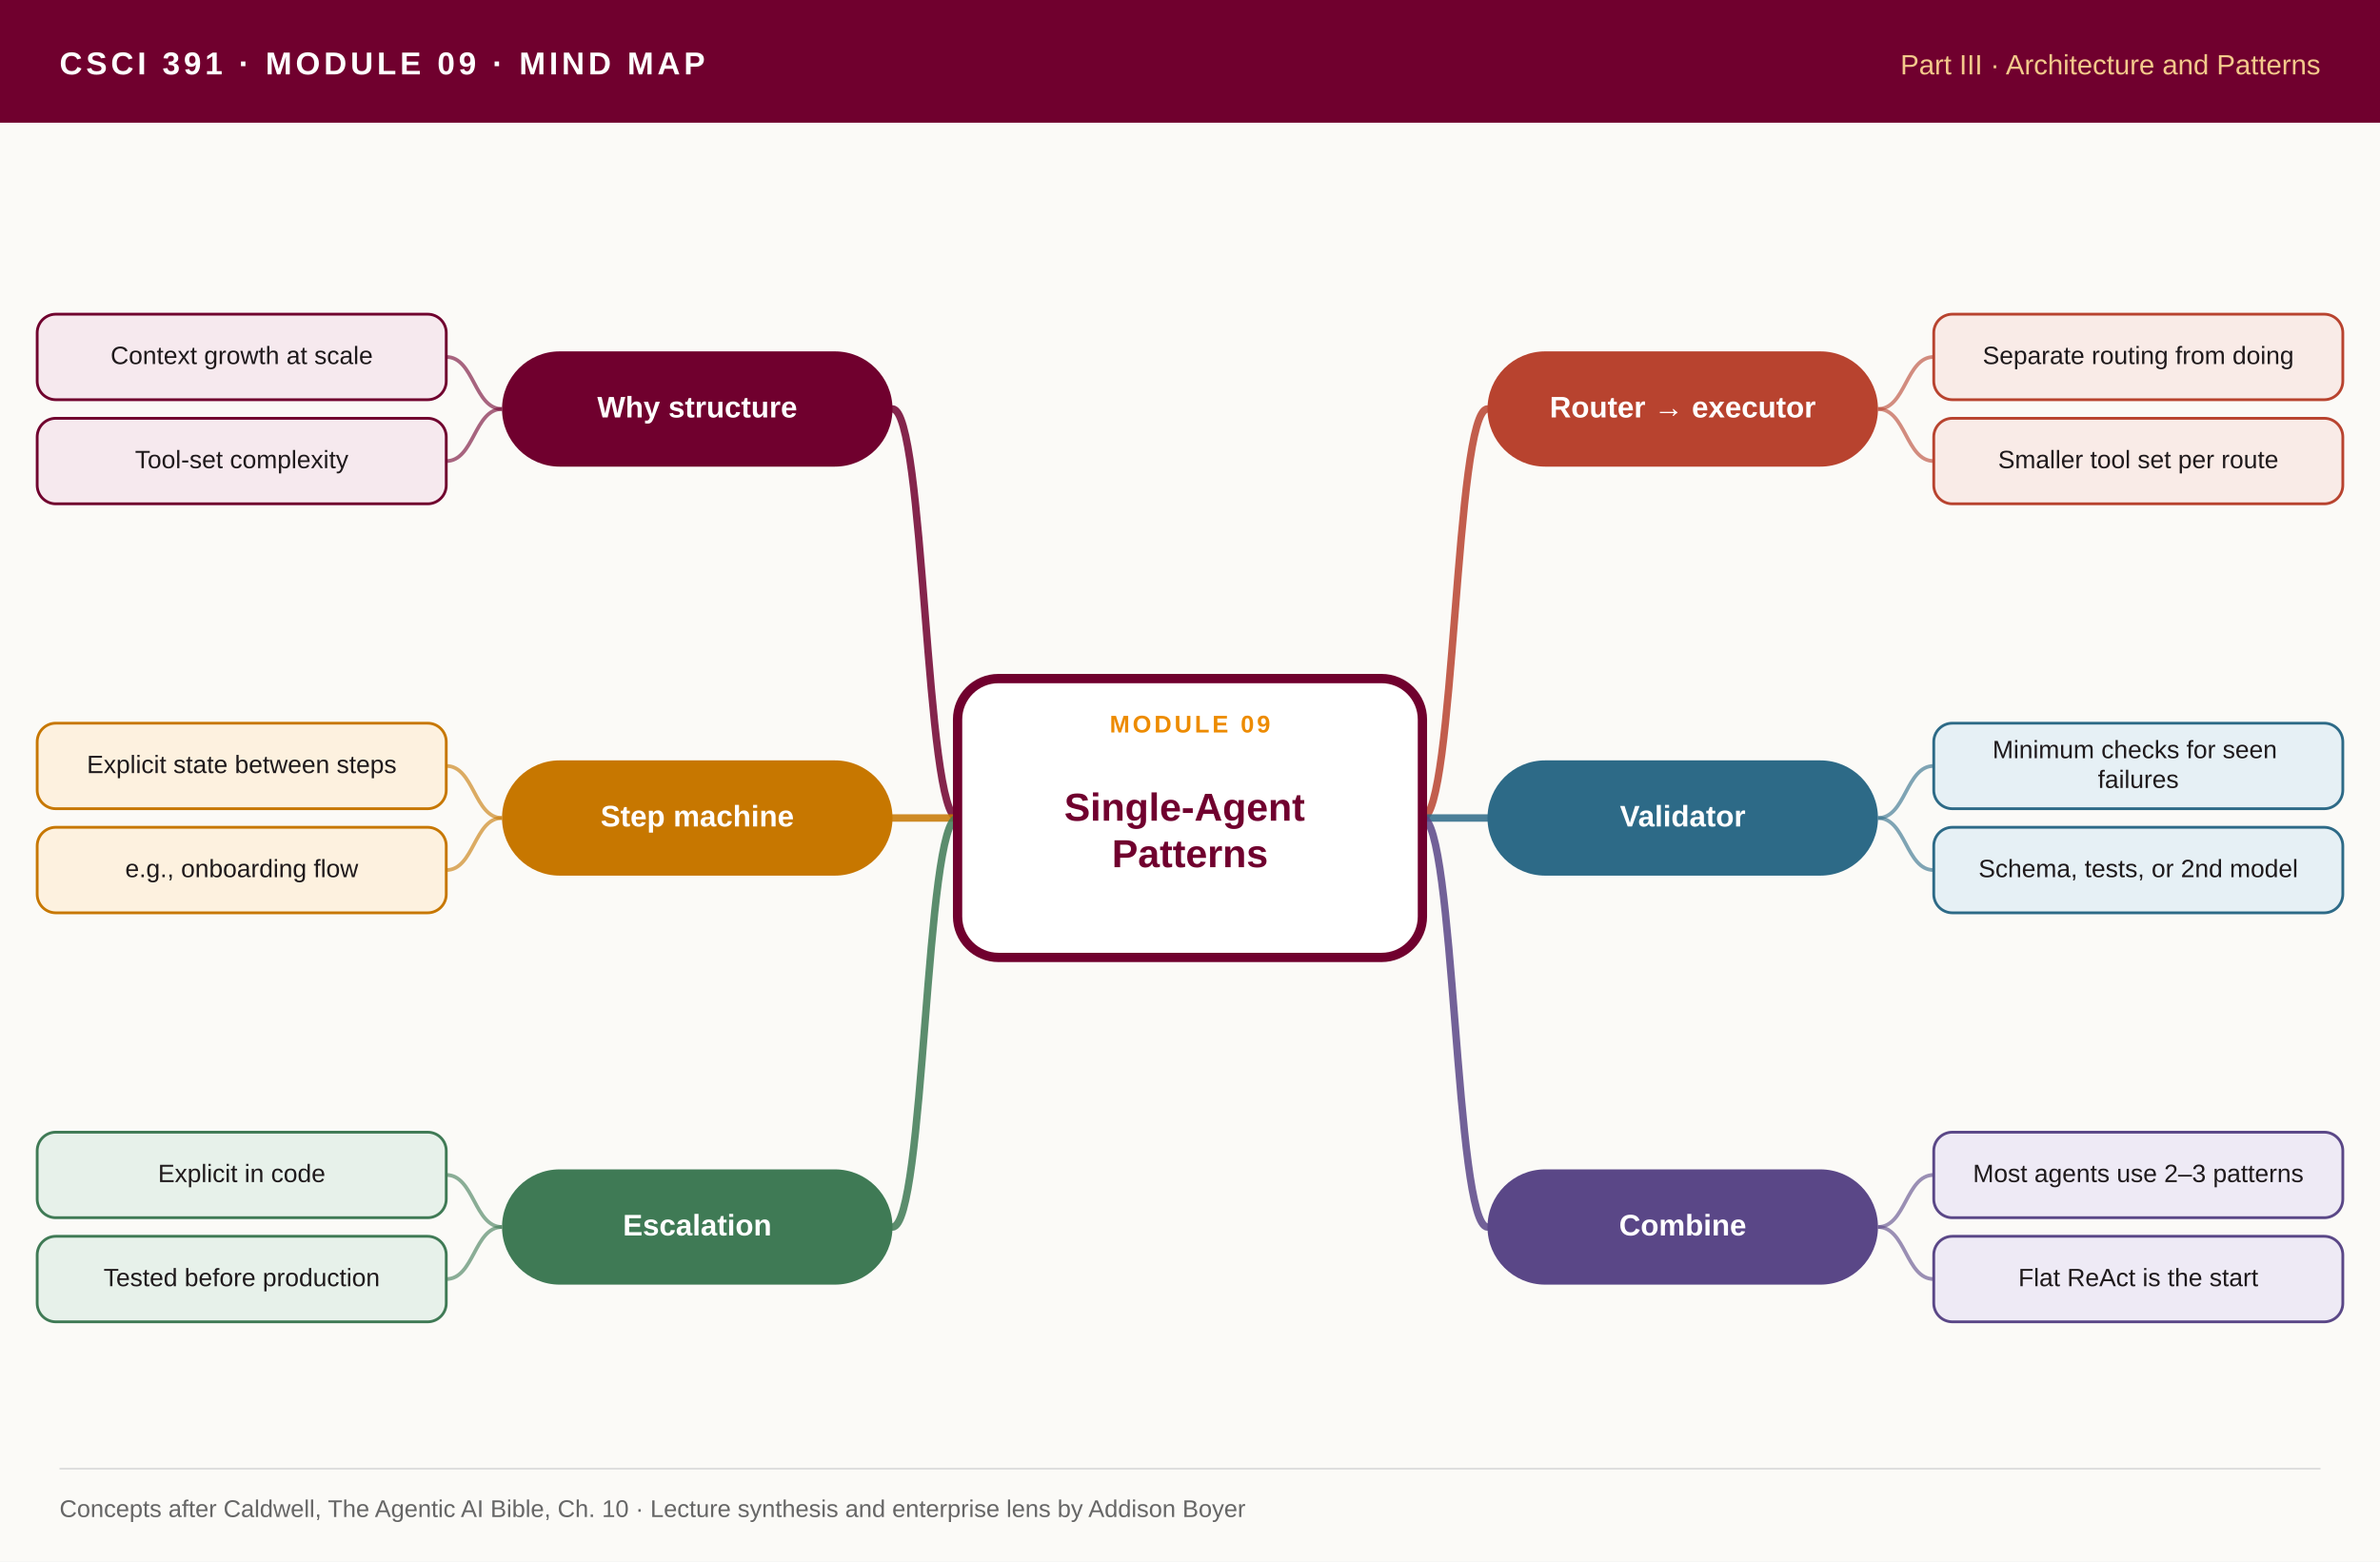
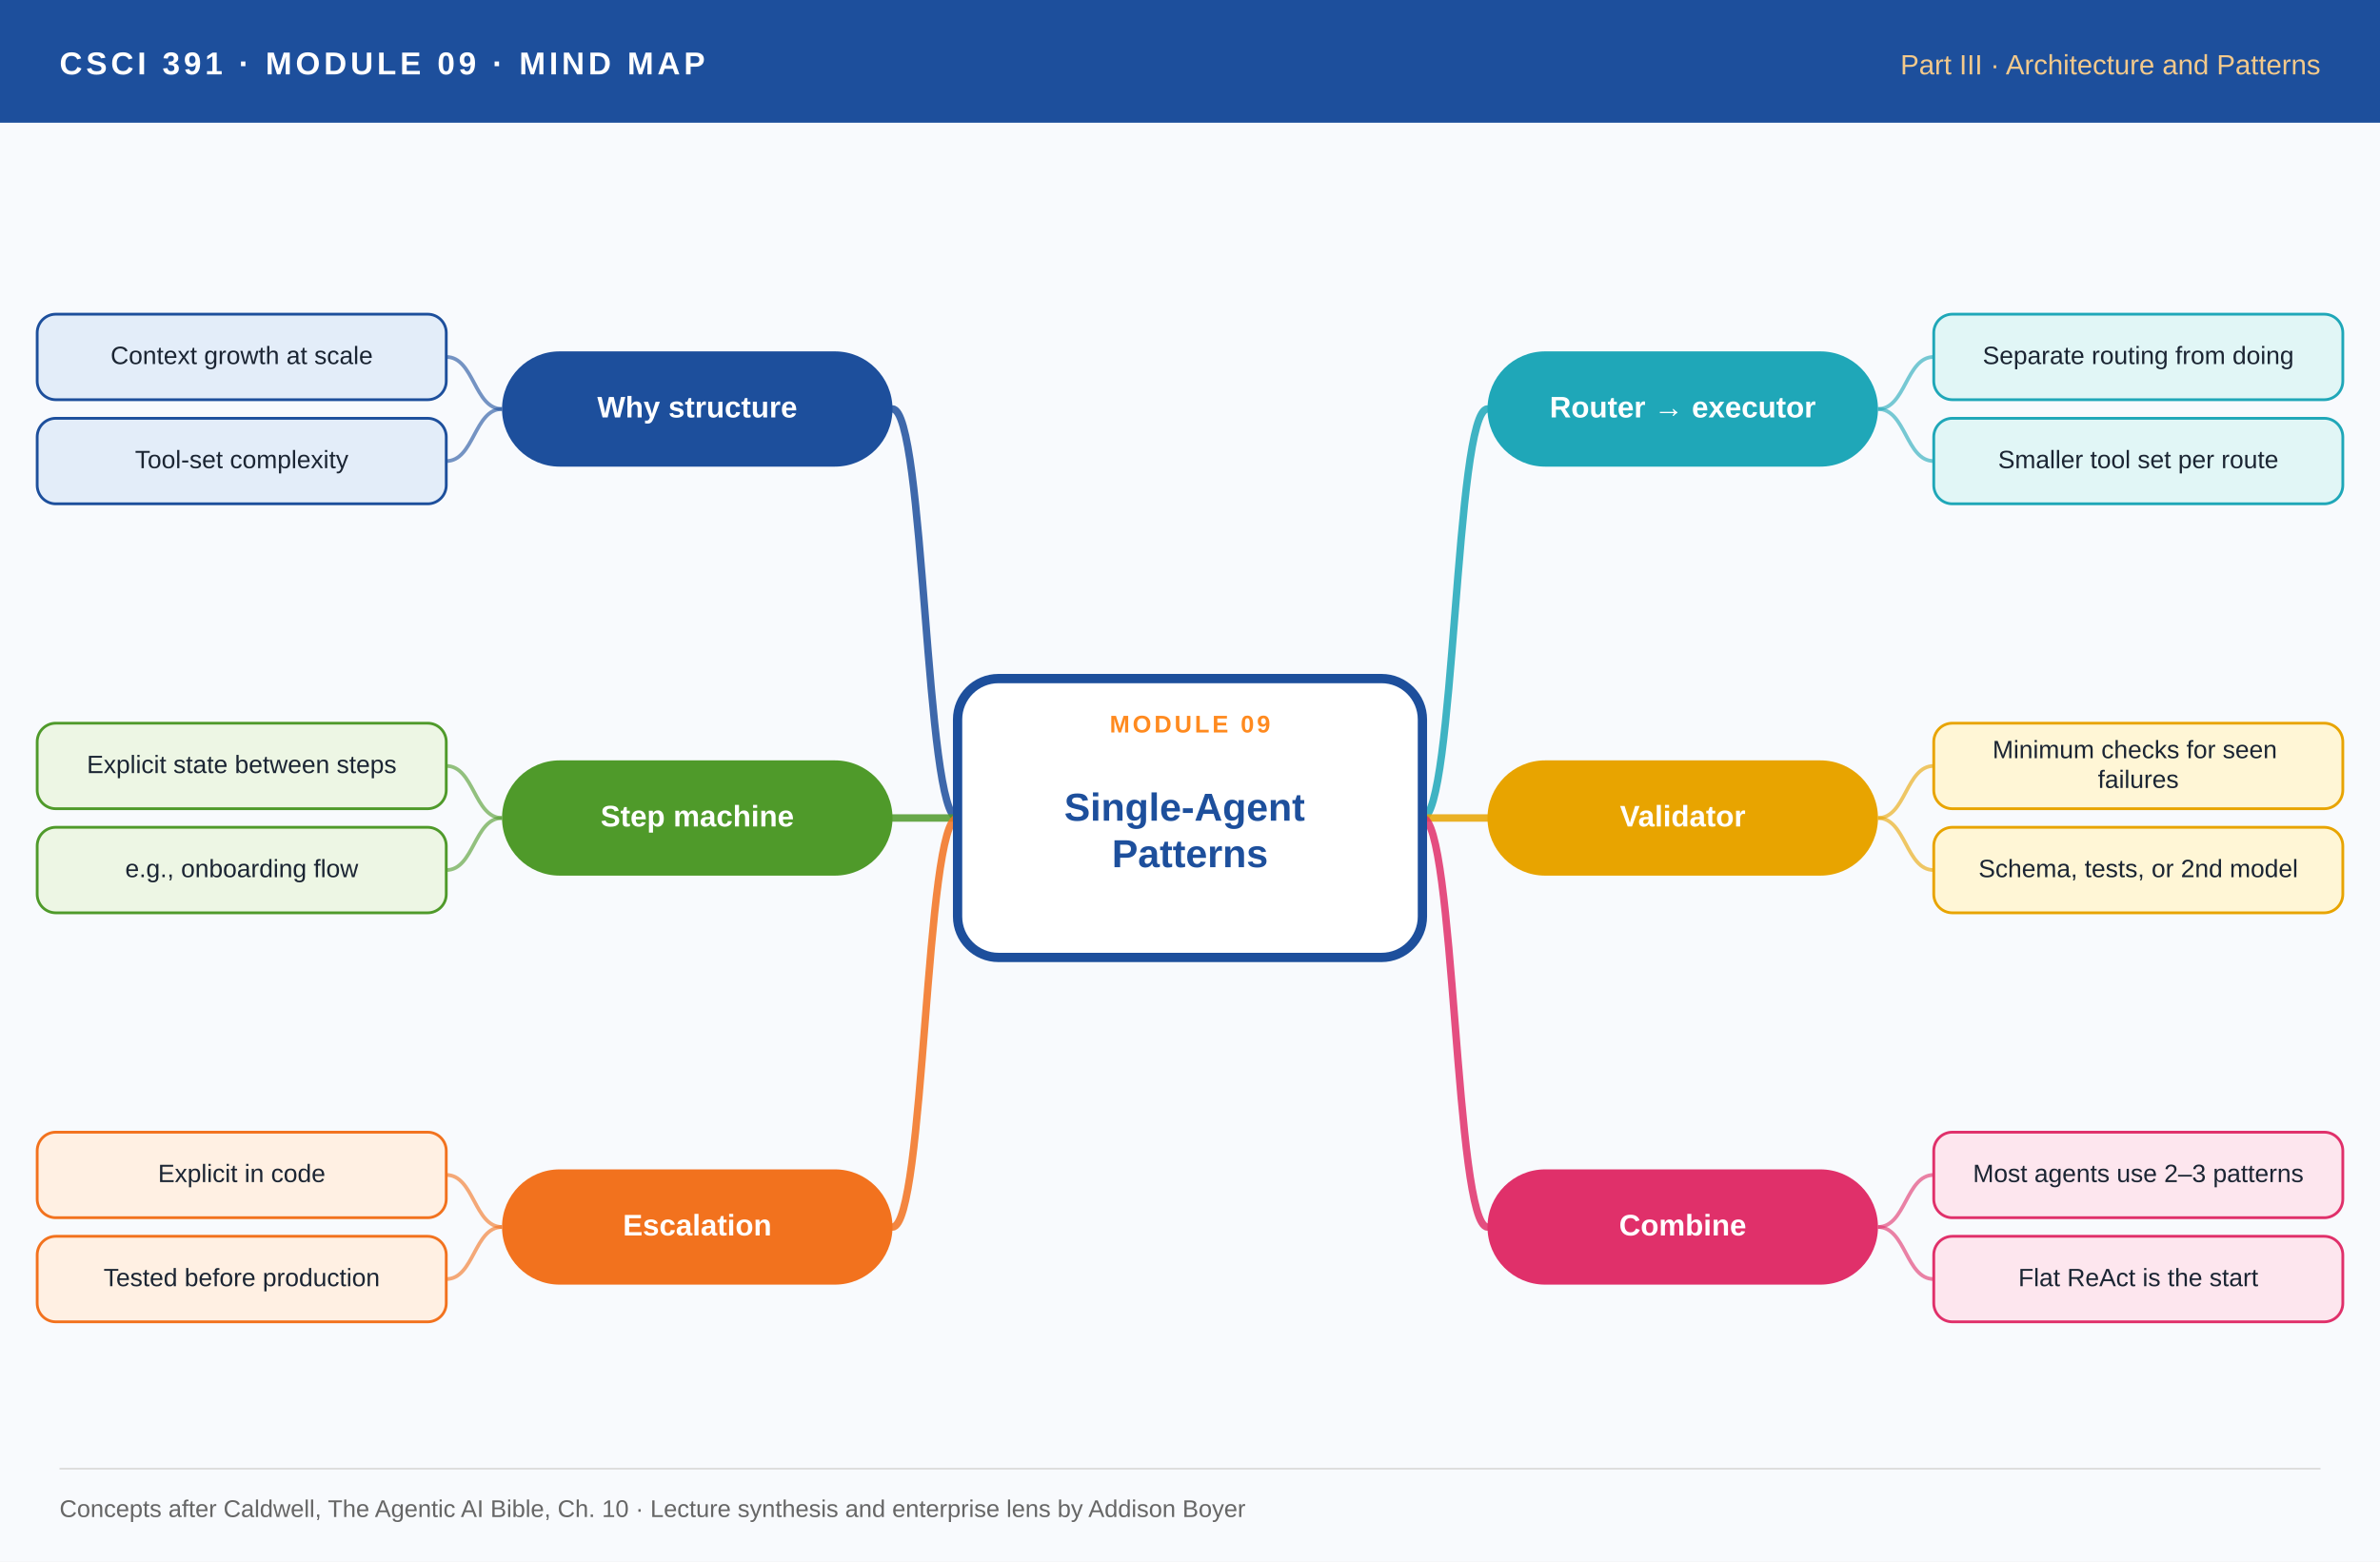
<svg xmlns="http://www.w3.org/2000/svg" viewBox="0 0 1280 840" width="1280" height="840" font-family="'Segoe UI', 'Helvetica Neue', Arial, sans-serif">
-   <rect width="100%" height="100%" fill="#fbfaf7" />
-   <rect width="1280" height="66" fill="#70002e" />
+   <rect width="100%" height="100%" fill="#f8fafd" />
+   <rect width="1280" height="66" fill="#1d4f9c" />
  <text x="32" y="40" fill="#fff" font-size="17" font-weight="700" letter-spacing="2">CSCI 391 · MODULE 09 · MIND MAP</text>
  <text x="1248" y="40" fill="#f3c98b" font-size="15" text-anchor="end">Part III · Architecture and Patterns</text>
-   <path d="M515,440 C497.5,440 497.5,220 480,220" fill="none" stroke="#70002e" stroke-width="4" stroke-linecap="round" opacity=".85" />
-   <path d="M270,220 C255.0,220 255.0,192.0 240,192.0" fill="none" stroke="#70002e" stroke-width="2" opacity=".6" />
-   <path d="M270,220 C255.0,220 255.0,248.0 240,248.0" fill="none" stroke="#70002e" stroke-width="2" opacity=".6" />
-   <path d="M765,440 C782.5,440 782.5,220 800,220" fill="none" stroke="#b8432f" stroke-width="4" stroke-linecap="round" opacity=".85" />
-   <path d="M1010,220 C1025.0,220 1025.0,192.0 1040,192.0" fill="none" stroke="#b8432f" stroke-width="2" opacity=".6" />
-   <path d="M1010,220 C1025.0,220 1025.0,248.0 1040,248.0" fill="none" stroke="#b8432f" stroke-width="2" opacity=".6" />
-   <path d="M515,440 C497.5,440 497.5,440 480,440" fill="none" stroke="#c77700" stroke-width="4" stroke-linecap="round" opacity=".85" />
-   <path d="M270,440 C255.0,440 255.0,412.0 240,412.0" fill="none" stroke="#c77700" stroke-width="2" opacity=".6" />
-   <path d="M270,440 C255.0,440 255.0,468.0 240,468.0" fill="none" stroke="#c77700" stroke-width="2" opacity=".6" />
-   <path d="M765,440 C782.5,440 782.5,440 800,440" fill="none" stroke="#2d6a87" stroke-width="4" stroke-linecap="round" opacity=".85" />
-   <path d="M1010,440 C1025.0,440 1025.0,412.0 1040,412.0" fill="none" stroke="#2d6a87" stroke-width="2" opacity=".6" />
-   <path d="M1010,440 C1025.0,440 1025.0,468.0 1040,468.0" fill="none" stroke="#2d6a87" stroke-width="2" opacity=".6" />
-   <path d="M515,440 C497.5,440 497.5,660 480,660" fill="none" stroke="#3f7a55" stroke-width="4" stroke-linecap="round" opacity=".85" />
-   <path d="M270,660 C255.0,660 255.0,632.0 240,632.0" fill="none" stroke="#3f7a55" stroke-width="2" opacity=".6" />
-   <path d="M270,660 C255.0,660 255.0,688.0 240,688.0" fill="none" stroke="#3f7a55" stroke-width="2" opacity=".6" />
-   <path d="M765,440 C782.5,440 782.5,660 800,660" fill="none" stroke="#5a4787" stroke-width="4" stroke-linecap="round" opacity=".85" />
-   <path d="M1010,660 C1025.0,660 1025.0,632.0 1040,632.0" fill="none" stroke="#5a4787" stroke-width="2" opacity=".6" />
-   <path d="M1010,660 C1025.0,660 1025.0,688.0 1040,688.0" fill="none" stroke="#5a4787" stroke-width="2" opacity=".6" />
-   <rect x="270" y="189" width="210" height="62" rx="31" fill="#70002e" />
+   <path d="M515,440 C497.5,440 497.5,220 480,220" fill="none" stroke="#1d4f9c" stroke-width="4" stroke-linecap="round" opacity=".85" />
+   <path d="M270,220 C255.0,220 255.0,192.0 240,192.0" fill="none" stroke="#1d4f9c" stroke-width="2" opacity=".6" />
+   <path d="M270,220 C255.0,220 255.0,248.0 240,248.0" fill="none" stroke="#1d4f9c" stroke-width="2" opacity=".6" />
+   <path d="M765,440 C782.5,440 782.5,220 800,220" fill="none" stroke="#1fa7b8" stroke-width="4" stroke-linecap="round" opacity=".85" />
+   <path d="M1010,220 C1025.0,220 1025.0,192.0 1040,192.0" fill="none" stroke="#1fa7b8" stroke-width="2" opacity=".6" />
+   <path d="M1010,220 C1025.0,220 1025.0,248.0 1040,248.0" fill="none" stroke="#1fa7b8" stroke-width="2" opacity=".6" />
+   <path d="M515,440 C497.5,440 497.5,440 480,440" fill="none" stroke="#4f9a2a" stroke-width="4" stroke-linecap="round" opacity=".85" />
+   <path d="M270,440 C255.0,440 255.0,412.0 240,412.0" fill="none" stroke="#4f9a2a" stroke-width="2" opacity=".6" />
+   <path d="M270,440 C255.0,440 255.0,468.0 240,468.0" fill="none" stroke="#4f9a2a" stroke-width="2" opacity=".6" />
+   <path d="M765,440 C782.5,440 782.5,440 800,440" fill="none" stroke="#e8a400" stroke-width="4" stroke-linecap="round" opacity=".85" />
+   <path d="M1010,440 C1025.0,440 1025.0,412.0 1040,412.0" fill="none" stroke="#e8a400" stroke-width="2" opacity=".6" />
+   <path d="M1010,440 C1025.0,440 1025.0,468.0 1040,468.0" fill="none" stroke="#e8a400" stroke-width="2" opacity=".6" />
+   <path d="M515,440 C497.5,440 497.5,660 480,660" fill="none" stroke="#f2721e" stroke-width="4" stroke-linecap="round" opacity=".85" />
+   <path d="M270,660 C255.0,660 255.0,632.0 240,632.0" fill="none" stroke="#f2721e" stroke-width="2" opacity=".6" />
+   <path d="M270,660 C255.0,660 255.0,688.0 240,688.0" fill="none" stroke="#f2721e" stroke-width="2" opacity=".6" />
+   <path d="M765,440 C782.5,440 782.5,660 800,660" fill="none" stroke="#e0306a" stroke-width="4" stroke-linecap="round" opacity=".85" />
+   <path d="M1010,660 C1025.0,660 1025.0,632.0 1040,632.0" fill="none" stroke="#e0306a" stroke-width="2" opacity=".6" />
+   <path d="M1010,660 C1025.0,660 1025.0,688.0 1040,688.0" fill="none" stroke="#e0306a" stroke-width="2" opacity=".6" />
+   <rect x="270" y="189" width="210" height="62" rx="31" fill="#1d4f9c" />
  <text text-anchor="middle" dominant-baseline="middle" fill="#fff" font-size="16" font-weight="700">
    <tspan x="375" y="220.0">Why structure</tspan>
  </text>
-   <rect x="20" y="169.0" width="220" height="46" rx="10" fill="#f6e9ee" stroke="#70002e" stroke-width="1.5" />
-   <text text-anchor="middle" dominant-baseline="middle" fill="#1f1a1c" font-size="13.5">
+   <rect x="20" y="169.0" width="220" height="46" rx="10" fill="#e3edf9" stroke="#1d4f9c" stroke-width="1.5" />
+   <text text-anchor="middle" dominant-baseline="middle" fill="#1b2533" font-size="13.5">
    <tspan x="130" y="192.0">Context growth at scale</tspan>
  </text>
-   <rect x="20" y="225.0" width="220" height="46" rx="10" fill="#f6e9ee" stroke="#70002e" stroke-width="1.5" />
-   <text text-anchor="middle" dominant-baseline="middle" fill="#1f1a1c" font-size="13.5">
+   <rect x="20" y="225.0" width="220" height="46" rx="10" fill="#e3edf9" stroke="#1d4f9c" stroke-width="1.5" />
+   <text text-anchor="middle" dominant-baseline="middle" fill="#1b2533" font-size="13.5">
    <tspan x="130" y="248.0">Tool-set complexity</tspan>
  </text>
-   <rect x="800" y="189" width="210" height="62" rx="31" fill="#b8432f" />
+   <rect x="800" y="189" width="210" height="62" rx="31" fill="#1fa7b8" />
  <text text-anchor="middle" dominant-baseline="middle" fill="#fff" font-size="16" font-weight="700">
    <tspan x="905" y="220.0">Router → executor</tspan>
  </text>
-   <rect x="1040" y="169.0" width="220" height="46" rx="10" fill="#f9ebe7" stroke="#b8432f" stroke-width="1.5" />
-   <text text-anchor="middle" dominant-baseline="middle" fill="#1f1a1c" font-size="13.5">
+   <rect x="1040" y="169.0" width="220" height="46" rx="10" fill="#e1f6f6" stroke="#1fa7b8" stroke-width="1.5" />
+   <text text-anchor="middle" dominant-baseline="middle" fill="#1b2533" font-size="13.5">
    <tspan x="1150" y="192.0">Separate routing from doing</tspan>
  </text>
-   <rect x="1040" y="225.0" width="220" height="46" rx="10" fill="#f9ebe7" stroke="#b8432f" stroke-width="1.5" />
-   <text text-anchor="middle" dominant-baseline="middle" fill="#1f1a1c" font-size="13.5">
+   <rect x="1040" y="225.0" width="220" height="46" rx="10" fill="#e1f6f6" stroke="#1fa7b8" stroke-width="1.5" />
+   <text text-anchor="middle" dominant-baseline="middle" fill="#1b2533" font-size="13.5">
    <tspan x="1150" y="248.0">Smaller tool set per route</tspan>
  </text>
-   <rect x="270" y="409" width="210" height="62" rx="31" fill="#c77700" />
+   <rect x="270" y="409" width="210" height="62" rx="31" fill="#4f9a2a" />
  <text text-anchor="middle" dominant-baseline="middle" fill="#fff" font-size="16" font-weight="700">
    <tspan x="375" y="440.0">Step machine</tspan>
  </text>
-   <rect x="20" y="389.0" width="220" height="46" rx="10" fill="#fdf1df" stroke="#c77700" stroke-width="1.5" />
-   <text text-anchor="middle" dominant-baseline="middle" fill="#1f1a1c" font-size="13.5">
+   <rect x="20" y="389.0" width="220" height="46" rx="10" fill="#edf6e4" stroke="#4f9a2a" stroke-width="1.5" />
+   <text text-anchor="middle" dominant-baseline="middle" fill="#1b2533" font-size="13.5">
    <tspan x="130" y="412.0">Explicit state between steps</tspan>
  </text>
-   <rect x="20" y="445.0" width="220" height="46" rx="10" fill="#fdf1df" stroke="#c77700" stroke-width="1.5" />
-   <text text-anchor="middle" dominant-baseline="middle" fill="#1f1a1c" font-size="13.5">
+   <rect x="20" y="445.0" width="220" height="46" rx="10" fill="#edf6e4" stroke="#4f9a2a" stroke-width="1.5" />
+   <text text-anchor="middle" dominant-baseline="middle" fill="#1b2533" font-size="13.5">
    <tspan x="130" y="468.0">e.g., onboarding flow</tspan>
  </text>
-   <rect x="800" y="409" width="210" height="62" rx="31" fill="#2d6a87" />
+   <rect x="800" y="409" width="210" height="62" rx="31" fill="#e8a400" />
  <text text-anchor="middle" dominant-baseline="middle" fill="#fff" font-size="16" font-weight="700">
    <tspan x="905" y="440.0">Validator</tspan>
  </text>
-   <rect x="1040" y="389.0" width="220" height="46" rx="10" fill="#e6f0f5" stroke="#2d6a87" stroke-width="1.5" />
-   <text text-anchor="middle" dominant-baseline="middle" fill="#1f1a1c" font-size="13.5">
+   <rect x="1040" y="389.0" width="220" height="46" rx="10" fill="#fff6d6" stroke="#e8a400" stroke-width="1.5" />
+   <text text-anchor="middle" dominant-baseline="middle" fill="#1b2533" font-size="13.5">
    <tspan x="1150" y="404.0">Minimum checks for seen</tspan>
    <tspan x="1150" y="420.0">failures</tspan>
  </text>
-   <rect x="1040" y="445.0" width="220" height="46" rx="10" fill="#e6f0f5" stroke="#2d6a87" stroke-width="1.5" />
-   <text text-anchor="middle" dominant-baseline="middle" fill="#1f1a1c" font-size="13.5">
+   <rect x="1040" y="445.0" width="220" height="46" rx="10" fill="#fff6d6" stroke="#e8a400" stroke-width="1.5" />
+   <text text-anchor="middle" dominant-baseline="middle" fill="#1b2533" font-size="13.5">
    <tspan x="1150" y="468.0">Schema, tests, or 2nd model</tspan>
  </text>
-   <rect x="270" y="629" width="210" height="62" rx="31" fill="#3f7a55" />
+   <rect x="270" y="629" width="210" height="62" rx="31" fill="#f2721e" />
  <text text-anchor="middle" dominant-baseline="middle" fill="#fff" font-size="16" font-weight="700">
    <tspan x="375" y="660.0">Escalation</tspan>
  </text>
-   <rect x="20" y="609.0" width="220" height="46" rx="10" fill="#e7f1ea" stroke="#3f7a55" stroke-width="1.5" />
-   <text text-anchor="middle" dominant-baseline="middle" fill="#1f1a1c" font-size="13.5">
+   <rect x="20" y="609.0" width="220" height="46" rx="10" fill="#fff0e3" stroke="#f2721e" stroke-width="1.5" />
+   <text text-anchor="middle" dominant-baseline="middle" fill="#1b2533" font-size="13.5">
    <tspan x="130" y="632.0">Explicit in code</tspan>
  </text>
-   <rect x="20" y="665.0" width="220" height="46" rx="10" fill="#e7f1ea" stroke="#3f7a55" stroke-width="1.5" />
-   <text text-anchor="middle" dominant-baseline="middle" fill="#1f1a1c" font-size="13.5">
+   <rect x="20" y="665.0" width="220" height="46" rx="10" fill="#fff0e3" stroke="#f2721e" stroke-width="1.5" />
+   <text text-anchor="middle" dominant-baseline="middle" fill="#1b2533" font-size="13.5">
    <tspan x="130" y="688.0">Tested before production</tspan>
  </text>
-   <rect x="800" y="629" width="210" height="62" rx="31" fill="#5a4787" />
+   <rect x="800" y="629" width="210" height="62" rx="31" fill="#e0306a" />
  <text text-anchor="middle" dominant-baseline="middle" fill="#fff" font-size="16" font-weight="700">
    <tspan x="905" y="660.0">Combine</tspan>
  </text>
-   <rect x="1040" y="609.0" width="220" height="46" rx="10" fill="#eeeaf5" stroke="#5a4787" stroke-width="1.5" />
-   <text text-anchor="middle" dominant-baseline="middle" fill="#1f1a1c" font-size="13.5">
+   <rect x="1040" y="609.0" width="220" height="46" rx="10" fill="#fde6ee" stroke="#e0306a" stroke-width="1.5" />
+   <text text-anchor="middle" dominant-baseline="middle" fill="#1b2533" font-size="13.5">
    <tspan x="1150" y="632.0">Most agents use 2–3 patterns</tspan>
  </text>
-   <rect x="1040" y="665.0" width="220" height="46" rx="10" fill="#eeeaf5" stroke="#5a4787" stroke-width="1.5" />
-   <text text-anchor="middle" dominant-baseline="middle" fill="#1f1a1c" font-size="13.5">
+   <rect x="1040" y="665.0" width="220" height="46" rx="10" fill="#fde6ee" stroke="#e0306a" stroke-width="1.5" />
+   <text text-anchor="middle" dominant-baseline="middle" fill="#1b2533" font-size="13.5">
    <tspan x="1150" y="688.0">Flat ReAct is the start</tspan>
  </text>
-   <rect x="515" y="365" width="250" height="150" rx="22" fill="#fff" stroke="#70002e" stroke-width="5" />
-   <text x="640" y="394" text-anchor="middle" fill="#ED8B00" font-size="13" font-weight="700" letter-spacing="1.5">MODULE 09</text>
-   <text text-anchor="middle" dominant-baseline="middle" fill="#70002e" font-size="21" font-weight="800">
+   <rect x="515" y="365" width="250" height="150" rx="22" fill="#fff" stroke="#1d4f9c" stroke-width="5" />
+   <text x="640" y="394" text-anchor="middle" fill="#ff8a1f" font-size="13" font-weight="700" letter-spacing="1.5">MODULE 09</text>
+   <text text-anchor="middle" dominant-baseline="middle" fill="#1d4f9c" font-size="21" font-weight="800">
    <tspan x="640" y="435.5">Single-Agent</tspan>
    <tspan x="640" y="460.5">Patterns</tspan>
  </text>
  <line x1="32" y1="790" x2="1248" y2="790" stroke="#ddd" />
  <text x="32" y="816" fill="#666" font-size="13">Concepts after Caldwell, The Agentic AI Bible, Ch. 10 · Lecture synthesis and enterprise lens by Addison Boyer</text>
</svg>
